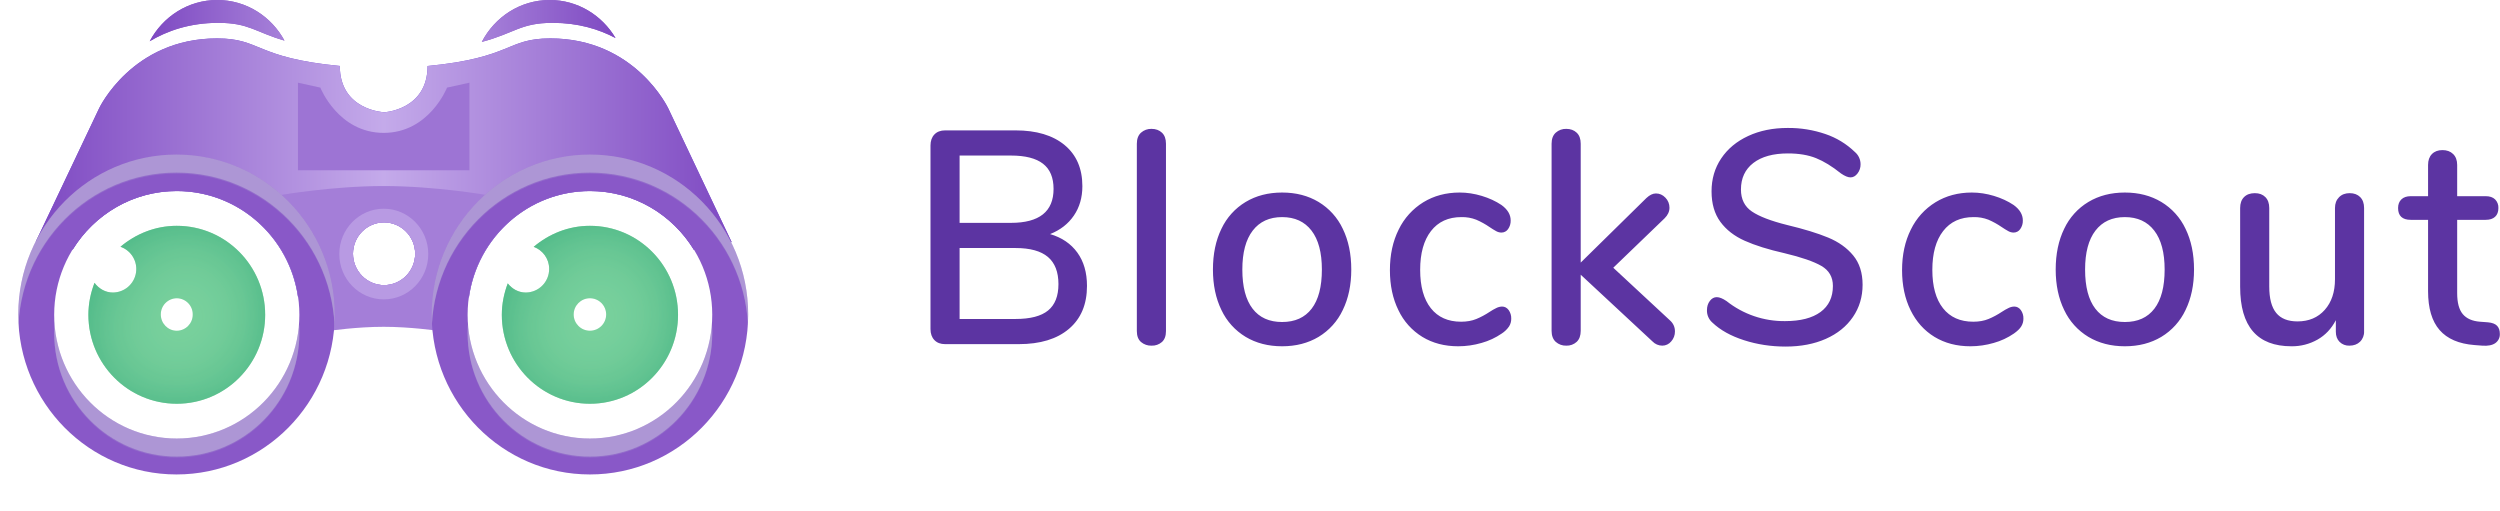
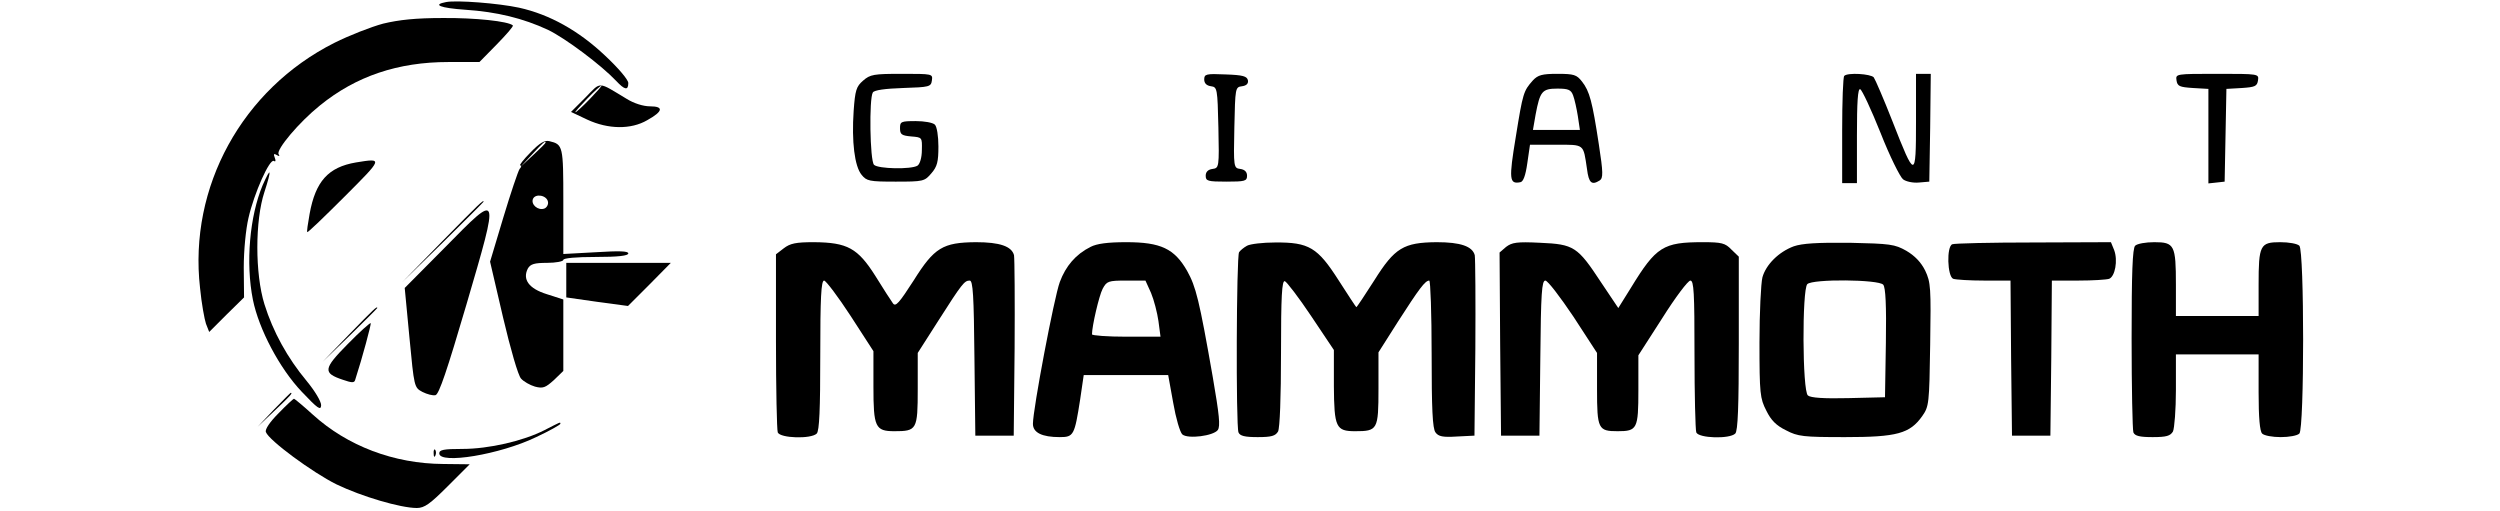
- <svg xmlns="http://www.w3.org/2000/svg" height="28" width="137">
-   <linearGradient id="a" x1="0%" y1="0%" y2="0%">
-     <stop offset="0" stop-color="#7e49c2" />
-     <stop offset=".5" stop-color="#c4aaea" />
-     <stop offset="1" stop-color="#7e49c2" />
-   </linearGradient>
-   <filter id="b">
-     <feOffset dy="1" in="SourceAlpha" />
-     <feGaussianBlur result="blurOut" />
-     <feFlood flood-color="#f6f6f6" result="floodOut" />
-     <feComposite in="floodOut" in2="blurOut" operator="out" result="compOut" />
-     <feComposite in="compOut" in2="SourceAlpha" operator="in" />
-     <feComponentTransfer>
-       <feFuncA slope=".25" type="linear" />
-     </feComponentTransfer>
-     <feBlend in2="SourceGraphic" />
-   </filter>
-   <filter id="c">
-     <feOffset in="SourceAlpha" />
-     <feGaussianBlur result="blurOut" stdDeviation="2.236" />
-     <feFlood flood-color="#35b080" result="floodOut" />
-     <feComposite in="floodOut" in2="blurOut" operator="out" result="compOut" />
-     <feComposite in="compOut" in2="SourceAlpha" operator="in" />
-     <feComponentTransfer>
-       <feFuncA type="linear" />
-     </feComponentTransfer>
-     <feBlend in2="SourceGraphic" />
-   </filter>
-   <filter id="d">
-     <feOffset dy="1" in="SourceAlpha" />
-     <feGaussianBlur result="blurOut" />
-     <feFlood flood-color="#f6f6f6" result="floodOut" />
-     <feComposite in="floodOut" in2="blurOut" operator="out" result="compOut" />
-     <feComposite in="compOut" in2="SourceAlpha" operator="in" />
-     <feComponentTransfer>
-       <feFuncA slope=".25" type="linear" />
-     </feComponentTransfer>
-     <feBlend in2="SourceGraphic" />
-   </filter>
-   <filter id="e">
-     <feOffset in="SourceAlpha" />
-     <feGaussianBlur result="blurOut" stdDeviation="2.236" />
-     <feFlood flood-color="#35b080" result="floodOut" />
-     <feComposite in="floodOut" in2="blurOut" operator="out" result="compOut" />
-     <feComposite in="compOut" in2="SourceAlpha" operator="in" />
-     <feComponentTransfer>
-       <feFuncA type="linear" />
-     </feComponentTransfer>
-     <feBlend in2="SourceGraphic" />
-   </filter>
-   <path d="m30.285 1.252c-1.758 0-2.069.563-3.882 1.045.706-1.36 2.099-2.297 3.722-2.297 1.539 0 2.871.842 3.608 2.086-.913-.485-2.05-.834-3.448-.834zm-22.081 1.008c.712-1.339 2.093-2.26 3.702-2.26 1.595 0 2.967.906 3.684 2.226-1.596-.464-1.952-.974-3.626-.974-1.562 0-2.798.435-3.76 1.008z" fill="#8957c8" fill-rule="evenodd" />
-   <path d="m30.285 1.252c-1.758 0-2.069.563-3.882 1.045.706-1.36 2.099-2.297 3.722-2.297 1.539 0 2.871.842 3.608 2.086-.913-.485-2.05-.834-3.448-.834zm-22.081 1.008c.712-1.339 2.093-2.26 3.702-2.26 1.595 0 2.967.906 3.684 2.226-1.596-.464-1.952-.974-3.626-.974-1.562 0-2.798.435-3.76 1.008z" fill="url(#a)" />
-   <path d="m38.029 13.695c-1.181-1.933-3.289-3.226-5.701-3.226-3.376 0-6.161 2.527-6.627 5.812l-4.674.98v-.027l-4.702-.984c-.48-3.27-3.264-5.781-6.638-5.781-2.405 0-4.51 1.28-5.697 3.199l-2.029-.425 3.472-7.309s1.804-3.83 6.462-3.83c2.416 0 2.076 1.063 6.728 1.51 0 2.421 2.404 2.535 2.404 2.535v.008s2.403-.115 2.403-2.54c4.653-.448 4.312-1.513 6.729-1.513 4.658 0 6.462 3.836 6.462 3.836l3.471 7.323zm-16.982-1.508c-.941 0-1.703.77-1.703 1.719s.762 1.719 1.703 1.719c.94 0 1.703-.77 1.703-1.719s-.763-1.719-1.703-1.719z" fill="#704ad5" fill-rule="evenodd" />
-   <path d="m38.029 13.695c-1.181-1.933-3.289-3.226-5.701-3.226-3.376 0-6.161 2.527-6.627 5.812l-4.674.98v-.027l-4.702-.984c-.48-3.27-3.264-5.781-6.638-5.781-2.405 0-4.51 1.28-5.697 3.199l-2.029-.425 3.472-7.309s1.804-3.83 6.462-3.83c2.416 0 2.076 1.063 6.728 1.51 0 2.421 2.404 2.535 2.404 2.535v.008s2.403-.115 2.403-2.54c4.653-.448 4.312-1.513 6.729-1.513 4.658 0 6.462 3.836 6.462 3.836l3.471 7.323zm-16.982-1.508c-.941 0-1.703.77-1.703 1.719s.762 1.719 1.703 1.719c.94 0 1.703-.77 1.703-1.719s-.763-1.719-1.703-1.719z" fill="url(#a)" />
-   <g fill-rule="evenodd">
-     <path d="m23.964 18.124s-1.477-.215-2.937-.215c-1.477 0-2.938.215-2.938.215l-2.67-7.443s2.8-.486 5.608-.486c2.799 0 5.607.486 5.607.486zm-2.917-5.937c-.941 0-1.703.77-1.703 1.719s.762 1.719 1.703 1.719c.94 0 1.703-.77 1.703-1.719s-.763-1.719-1.703-1.719z" fill="#a47ed8" />
-     <path d="m21.031 16.406c-1.346 0-2.437-1.112-2.437-2.484s1.091-2.484 2.437-2.484 2.438 1.112 2.438 2.484-1.092 2.484-2.438 2.484zm.016-4.219c-.941 0-1.703.77-1.703 1.719s.762 1.719 1.703 1.719c.94 0 1.703-.77 1.703-1.719s-.763-1.719-1.703-1.719z" fill="#b89ae3" />
-     <path d="m16.327 4.531v4.801h9.399v-4.801l-1.228.27s-.976 2.481-3.471 2.481c-2.496 0-3.472-2.481-3.472-2.481z" fill="#9d74d4" />
-     <path d="m32.328 26c-4.789 0-8.672-3.925-8.672-8.766s3.883-8.765 8.672-8.765 8.672 3.924 8.672 8.765-3.883 8.766-8.672 8.766zm0-15.531c-3.702 0-6.703 3.036-6.703 6.781s3.001 6.781 6.703 6.781 6.703-3.036 6.703-6.781-3.001-6.781-6.703-6.781z" fill="#8958c8" filter="url(#b)" />
-     <path d="m32.328 22.125c-2.666 0-4.828-2.183-4.828-4.875 0-.608.124-1.184.325-1.721.235.299.581.502.987.502a1.29 1.29 0 0 0 1.282-1.297c0-.56-.356-1.027-.848-1.208.838-.708 1.904-1.151 3.082-1.151 2.667 0 4.828 2.183 4.828 4.875s-2.161 4.875-4.828 4.875zm0-5.781a.89.89 0 1 0 -.001 1.78.89.89 0 0 0 .001-1.78z" fill="#80d6a1" filter="url(#c)" />
-     <path d="m9.672 26c-4.789 0-8.672-3.925-8.672-8.766s3.883-8.765 8.672-8.765 8.672 3.924 8.672 8.765-3.883 8.766-8.672 8.766zm.015-15.531c-3.71 0-6.718 3.036-6.718 6.781s3.008 6.781 6.718 6.781c3.711 0 6.719-3.036 6.719-6.781s-3.008-6.781-6.719-6.781z" fill="#8958c8" filter="url(#d)" />
-     <path d="m9.687 22.125c-2.675 0-4.843-2.183-4.843-4.875 0-.619.126-1.207.335-1.752.234.316.589.533 1.008.533a1.29 1.29 0 0 0 .414-2.509c.84-.706 1.907-1.147 3.086-1.147 2.676 0 4.844 2.183 4.844 4.875s-2.168 4.875-4.844 4.875zm0-5.781a.882.882 0 0 0 -.875.89c0 .492.392.891.875.891a.883.883 0 0 0 .875-.891.882.882 0 0 0 -.875-.89z" fill="#80d6a1" filter="url(#e)" />
-     <path d="m136.217 12.047h-1.564v4.021c0 .521.103.903.308 1.146.206.244.519.383.94.416l.442.033c.232.022.398.086.498.191.1.106.15.252.15.44a.584.584 0 0 1 -.245.507c-.163.117-.403.164-.719.141l-.426-.033c-.853-.066-1.49-.34-1.911-.822s-.632-1.194-.632-2.135v-3.905h-.948c-.463 0-.695-.216-.695-.648 0-.2.061-.357.182-.474.121-.116.292-.174.513-.174h.948v-1.712c0-.254.071-.454.213-.598s.334-.216.577-.216c.242 0 .437.072.584.216.148.144.221.344.221.598v1.712h1.564c.221 0 .392.058.513.174a.628.628 0 0 1 .182.474c0 .21-.061.371-.182.482s-.292.166-.513.166zm-7.471 6.895a.723.723 0 0 1 -.537-.207c-.137-.139-.205-.324-.205-.557v-.631c-.242.465-.576.82-1.003 1.063a2.825 2.825 0 0 1 -1.429.366c-1.875 0-2.812-1.086-2.812-3.257v-4.32c0-.255.071-.454.213-.598.143-.144.34-.216.593-.216.242 0 .434.072.576.216s.213.343.213.598v4.303c0 .654.127 1.136.38 1.446.252.31.642.465 1.168.465.621 0 1.119-.21 1.493-.631s.561-.981.561-1.678v-3.905c0-.244.073-.44.221-.59.147-.15.342-.224.584-.224s.434.072.577.216c.142.144.213.343.213.598v6.763a.753.753 0 0 1 -.221.564c-.148.144-.343.216-.585.216zm-10.306-.481c-.574.343-1.239.515-1.998.515-.758 0-1.424-.172-1.998-.515a3.406 3.406 0 0 1 -1.326-1.471c-.311-.637-.466-1.376-.466-2.218 0-.853.155-1.598.466-2.235a3.397 3.397 0 0 1 1.326-1.47c.574-.344 1.24-.516 1.998-.516.759 0 1.424.172 1.998.516a3.406 3.406 0 0 1 1.327 1.47c.311.637.466 1.382.466 2.235 0 .842-.155 1.581-.466 2.218a3.414 3.414 0 0 1 -1.327 1.471zm-.387-5.824c-.379-.493-.916-.74-1.611-.74s-1.232.247-1.611.74-.568 1.204-.568 2.135c0 .942.187 1.656.56 2.143.374.488.914.731 1.619.731.706 0 1.245-.243 1.619-.731.374-.487.561-1.201.561-2.143 0-.931-.189-1.642-.569-2.135zm-9.918 4.993c.316 0 .594-.05.837-.15.242-.099.489-.232.742-.399a2.94 2.94 0 0 1 .348-.199.744.744 0 0 1 .316-.083c.147 0 .268.064.363.191a.77.77 0 0 1 .142.474c0 .155-.04.296-.119.423-.078.128-.213.258-.402.391a3.697 3.697 0 0 1 -1.106.515 4.577 4.577 0 0 1 -1.279.183c-.748 0-1.403-.172-1.967-.515-.563-.344-1-.831-1.311-1.463-.31-.631-.466-1.362-.466-2.193 0-.842.161-1.584.482-2.226a3.587 3.587 0 0 1 1.351-1.496c.579-.354 1.242-.532 1.99-.532.4 0 .803.061 1.208.183s.766.288 1.082.499c.337.244.505.526.505.847a.77.77 0 0 1 -.142.474.436.436 0 0 1 -.363.191.6.6 0 0 1 -.284-.075 4.299 4.299 0 0 1 -.364-.224 4.29 4.29 0 0 0 -.734-.407 2.12 2.12 0 0 0 -.814-.142c-.716 0-1.271.255-1.666.765-.395.509-.592 1.218-.592 2.127 0 .908.195 1.609.584 2.101.39.493.943.74 1.659.74zm-10.204-5.301c.927.222 1.677.452 2.251.69s1.032.565 1.374.98c.342.416.514.95.514 1.604 0 .664-.177 1.254-.53 1.769-.352.515-.847.914-1.484 1.197-.637.282-1.372.423-2.204.423-.8 0-1.561-.116-2.282-.349-.721-.232-1.298-.553-1.729-.963a.867.867 0 0 1 -.3-.682c0-.199.052-.368.157-.506.106-.139.232-.208.38-.208.147 0 .326.072.537.216a5.07 5.07 0 0 0 3.206 1.097c.842 0 1.49-.167 1.943-.499.452-.332.679-.808.679-1.429 0-.487-.211-.853-.632-1.097-.421-.243-1.095-.476-2.022-.697-.884-.2-1.611-.427-2.179-.682-.569-.254-1.014-.6-1.335-1.038s-.482-.994-.482-1.67.176-1.277.529-1.803.845-.936 1.477-1.229c.632-.294 1.353-.441 2.164-.441a6.2 6.2 0 0 1 2.069.333 4.298 4.298 0 0 1 1.611.98.88.88 0 0 1 .316.681.794.794 0 0 1 -.166.499c-.11.144-.239.216-.387.216-.137 0-.31-.072-.521-.216-.484-.388-.94-.668-1.366-.839-.427-.172-.94-.258-1.54-.258-.811 0-1.443.175-1.896.523-.452.349-.679.834-.679 1.454 0 .532.2.934.6 1.205.401.272 1.043.518 1.927.739zm-6.839 6.613a.747.747 0 0 1 -.537-.232l-3.932-3.656v3.074c0 .266-.074.468-.222.607a.798.798 0 0 1 -.568.207.829.829 0 0 1 -.577-.207c-.152-.139-.229-.341-.229-.607v-10.252c0-.266.077-.468.229-.606a.825.825 0 0 1 .577-.208c.231 0 .421.069.568.208.148.138.222.34.222.606v6.514l3.601-3.539c.179-.167.352-.25.521-.25.2 0 .374.078.521.233a.771.771 0 0 1 .221.548c0 .211-.089.405-.268.582l-2.812 2.708 3.096 2.875c.19.166.284.371.284.615a.8.8 0 0 1 -.205.548.632.632 0 0 1 -.49.232zm-11.024-1.312c.316 0 .595-.05.837-.15.242-.099.49-.232.742-.399a2.94 2.94 0 0 1 .348-.199.748.748 0 0 1 .316-.083c.147 0 .268.064.363.191a.77.77 0 0 1 .142.474.784.784 0 0 1 -.118.423 1.422 1.422 0 0 1 -.403.391 3.697 3.697 0 0 1 -1.106.515 4.572 4.572 0 0 1 -1.279.183c-.748 0-1.403-.172-1.966-.515a3.444 3.444 0 0 1 -1.311-1.463c-.311-.631-.466-1.362-.466-2.193 0-.842.16-1.584.481-2.226a3.6 3.6 0 0 1 1.351-1.496c.579-.354 1.242-.532 1.99-.532.4 0 .803.061 1.208.183.406.122.766.288 1.082.499.337.244.506.526.506.847a.777.777 0 0 1 -.142.474.436.436 0 0 1 -.364.191.603.603 0 0 1 -.284-.075 4.153 4.153 0 0 1 -.363-.224 4.295 4.295 0 0 0 -.735-.407 2.112 2.112 0 0 0 -.813-.142c-.716 0-1.272.255-1.667.765-.394.509-.592 1.218-.592 2.127 0 .908.195 1.609.585 2.101.389.493.942.74 1.658.74zm-7.81.831c-.574.343-1.24.515-1.998.515-.759 0-1.425-.172-1.998-.515a3.408 3.408 0 0 1 -1.327-1.471c-.311-.637-.466-1.376-.466-2.218 0-.853.155-1.598.466-2.235a3.4 3.4 0 0 1 1.327-1.47c.573-.344 1.239-.516 1.998-.516.758 0 1.424.172 1.998.516a3.404 3.404 0 0 1 1.326 1.47c.311.637.466 1.382.466 2.235 0 .842-.155 1.581-.466 2.218a3.412 3.412 0 0 1 -1.326 1.471zm-.387-5.824c-.379-.493-.916-.74-1.611-.74s-1.232.247-1.611.74-.569 1.204-.569 2.135c0 .942.187 1.656.561 2.143.373.488.913.731 1.619.731.705 0 1.245-.243 1.619-.731.373-.487.56-1.201.56-2.143 0-.931-.189-1.642-.568-2.135zm-8.766 6.305a.847.847 0 0 1 -.577-.199c-.152-.133-.229-.332-.229-.598v-10.269c0-.266.077-.468.229-.606a.825.825 0 0 1 .577-.208c.231 0 .421.069.568.208.148.138.222.34.222.606v10.269c0 .266-.074.465-.222.598a.815.815 0 0 1 -.568.199zm-3.538-3.273c0 1.008-.329 1.792-.987 2.351-.658.56-1.577.839-2.756.839h-4.028c-.253 0-.45-.074-.592-.224-.142-.149-.213-.351-.213-.606v-10.053c0-.255.071-.457.213-.606.142-.15.339-.225.592-.225h3.854c1.147 0 2.045.269 2.693.806.647.538.971 1.288.971 2.252 0 .62-.155 1.157-.466 1.611-.31.455-.745.792-1.303 1.014.642.188 1.14.526 1.493 1.013.353.488.529 1.097.529 1.828zm-1.832-5.317c0-.62-.192-1.08-.577-1.379-.384-.299-.971-.449-1.761-.449h-2.811v3.689h2.811c1.558 0 2.338-.62 2.338-1.861zm-.308 3.73c-.385-.326-.977-.49-1.777-.49h-3.064v3.888h3.064c.811 0 1.406-.155 1.785-.465s.568-.792.568-1.446c0-.664-.192-1.16-.576-1.487z" fill="#5c34a2" />
+ <svg xmlns="http://www.w3.org/2000/svg" version="1.0" height="28" width="137" viewBox="0 0 713 173" preserveAspectRatio="xMidYMid meet">
+   <g transform="translate(0,173) scale(0.1,-0.1)" fill="#000000" stroke="none">
+     <path d="M843 1723 c-48 -9 -20 -20 65 -26 107 -7 196 -29 280 -68 60 -29 181 -120 231 -173 29 -31 41 -33 41 -7 0 11 -34 51 -79 93 -89 84 -187 139 -291 162 -70 15 -211 26 -247 19z" />
+     <path d="M630 1650 c-41 -11 -115 -40 -165 -65 -312 -157 -494 -488 -455 -830 5 -52 15 -106 20 -121 l11 -28 59 59 59 58 -1 101 c0 58 7 130 16 168 19 84 72 202 86 193 6 -4 7 1 3 11 -5 13 -3 15 7 9 8 -5 11 -4 6 3 -9 15 69 108 140 165 122 99 264 147 435 147 l105 0 59 60 c32 33 57 61 54 64 -15 14 -128 26 -237 25 -91 0 -148 -6 -202 -19z" />
+     <path d="M2255 1457 c-23 -20 -27 -32 -32 -103 -7 -103 3 -187 27 -216 17 -21 26 -23 115 -23 94 0 98 1 121 28 20 23 24 39 24 91 0 35 -5 67 -12 74 -7 7 -36 12 -65 12 -50 0 -53 -2 -53 -24 0 -21 5 -25 38 -28 37 -3 37 -3 36 -46 0 -26 -7 -48 -15 -53 -21 -13 -133 -11 -147 3 -14 14 -17 225 -4 245 5 8 42 13 102 15 90 3 95 4 98 26 3 22 2 22 -102 22 -95 0 -107 -2 -131 -23z" />
+     <path d="M3410 1461 c0 -13 8 -21 23 -23 21 -3 22 -7 25 -140 3 -135 2 -137 -20 -140 -15 -2 -23 -10 -23 -23 0 -18 7 -20 70 -20 63 0 70 2 70 20 0 13 -8 21 -23 23 -22 3 -23 5 -20 140 3 135 3 137 26 140 15 2 22 9 20 20 -3 14 -17 18 -76 20 -66 3 -72 1 -72 -17z" />
+     <path d="M4523 1458 c-32 -36 -34 -42 -58 -191 -24 -145 -22 -161 15 -154 10 1 18 22 24 65 l9 62 88 0 c98 0 92 4 105 -82 6 -48 16 -56 43 -39 12 8 12 26 -3 123 -22 144 -31 179 -57 212 -18 23 -27 26 -83 26 -52 0 -66 -4 -83 -22z m136 -51 c5 -13 12 -45 16 -70 l7 -47 -79 0 -80 0 9 52 c15 79 22 88 74 88 37 0 46 -4 53 -23z" />
+     <path d="M5577 1473 c-4 -3 -7 -87 -7 -185 l0 -178 25 0 25 0 0 161 c0 114 3 160 11 157 6 -2 37 -68 69 -148 31 -79 66 -149 76 -157 10 -8 35 -13 54 -11 l35 3 3 183 2 182 -25 0 -25 0 0 -162 c0 -195 -3 -195 -80 2 -29 74 -58 141 -63 148 -10 12 -89 17 -100 5z" />
+     <path d="M6702 1458 c3 -20 10 -23 56 -26 l52 -3 0 -160 0 -160 28 3 27 3 3 157 3 157 52 3 c45 3 52 6 55 26 3 22 3 22 -138 22 -141 0 -141 0 -138 -22z" />
+     <path d="M1315 1400 l-49 -49 55 -26 c71 -33 148 -34 203 -2 54 30 57 47 9 47 -22 0 -54 10 -78 25 -100 60 -86 60 -140 5z m15 -5 c-24 -25 -46 -45 -49 -45 -3 0 15 20 39 45 24 25 46 45 49 45 3 0 -15 -20 -39 -45z" />
+     <path d="M1129 1214 c-24 -24 -39 -44 -35 -44 5 0 4 -6 -2 -12 -5 -7 -30 -81 -55 -164 l-45 -150 44 -189 c25 -106 51 -197 61 -207 9 -10 30 -22 47 -27 27 -7 35 -4 64 22 l32 31 0 121 0 121 -56 18 c-61 19 -83 50 -64 87 9 15 22 19 65 19 30 0 55 5 55 10 0 6 43 10 110 10 76 0 110 4 110 12 0 8 -30 9 -110 4 l-110 -6 0 179 c0 187 -1 192 -47 203 -16 4 -32 -5 -64 -38z m51 33 c0 -2 -19 -21 -42 -42 l-43 -40 40 43 c36 39 45 47 45 39z m8 -200 c2 -9 -4 -20 -12 -23 -21 -8 -46 13 -39 32 8 20 47 13 51 -9z" />
+     <path d="M538 1180 c-94 -16 -137 -64 -157 -174 -6 -33 -10 -61 -8 -62 2 -2 59 53 127 121 130 130 130 130 38 115z" />
+     <path d="M222 1103 c-44 -105 -58 -263 -33 -388 20 -99 90 -232 165 -311 55 -58 65 -65 66 -46 0 13 -21 48 -49 82 -65 78 -114 167 -143 260 -32 103 -32 283 0 380 25 77 23 89 -6 23z" />
+     <path d="M830 913 l-135 -138 138 135 c75 74 137 136 137 137 0 8 -15 -7 -140 -134z" />
+     <path d="M839 892 l-136 -137 16 -168 c16 -168 16 -169 44 -184 16 -8 35 -13 44 -11 12 2 40 86 105 307 113 386 114 383 -73 193z" />
+     <path d="M1986 889 l-26 -20 0 -294 c0 -161 3 -300 6 -309 8 -20 113 -23 132 -4 9 9 12 82 12 265 0 196 3 253 13 253 6 0 47 -54 90 -120 l77 -119 0 -120 c0 -137 6 -151 71 -151 76 0 79 5 79 143 l0 122 69 108 c81 127 89 137 107 137 11 0 14 -49 16 -262 l3 -263 65 0 65 0 3 295 c1 162 0 304 -2 316 -8 30 -48 44 -129 44 -112 -1 -141 -18 -211 -130 -49 -76 -61 -90 -70 -77 -6 8 -33 50 -59 92 -60 95 -95 114 -208 115 -62 0 -81 -4 -103 -21z" />
+     <path d="M3025 894 c-50 -25 -84 -65 -104 -119 -19 -51 -91 -431 -91 -480 0 -30 31 -45 91 -45 47 0 50 6 69 128 l12 82 143 0 143 0 17 -94 c9 -52 23 -100 31 -107 19 -16 105 -5 120 15 9 13 5 51 -17 179 -46 263 -57 306 -87 360 -43 75 -89 97 -206 97 -63 0 -100 -5 -121 -16z m205 -156 c10 -24 21 -67 25 -95 l7 -53 -116 0 c-64 0 -116 4 -116 8 0 28 24 131 36 154 14 26 19 28 80 28 l65 0 19 -42z" />
+     <path d="M3555 898 c-11 -6 -23 -16 -27 -22 -9 -13 -11 -587 -2 -610 5 -12 21 -16 65 -16 47 0 60 4 69 19 6 12 10 115 10 266 0 193 3 246 13 243 6 -2 47 -55 89 -118 l77 -115 0 -122 c1 -140 7 -153 72 -153 76 0 79 5 79 144 l0 123 66 104 c72 112 92 139 106 139 4 0 8 -112 8 -248 0 -186 3 -253 13 -266 10 -14 25 -17 72 -14 l60 3 3 295 c1 162 0 304 -2 316 -8 30 -48 44 -129 44 -112 -1 -142 -19 -211 -129 -32 -50 -59 -91 -61 -91 -1 0 -28 41 -60 91 -71 111 -100 129 -215 128 -41 0 -84 -5 -95 -11z" />
+     <path d="M4432 894 l-22 -19 2 -310 3 -310 65 0 65 0 3 263 c2 221 5 262 17 262 8 0 50 -55 95 -122 l80 -123 0 -122 c0 -136 4 -143 70 -143 66 0 70 8 70 139 l0 118 81 126 c44 70 87 127 95 127 12 0 14 -41 14 -249 0 -137 3 -256 6 -265 8 -20 113 -23 132 -4 9 9 12 91 12 305 l0 294 -25 24 c-21 22 -33 25 -97 25 -134 0 -158 -15 -243 -154 l-43 -69 -59 88 c-79 120 -91 128 -206 133 -79 4 -95 1 -115 -14z" />
+     <path d="M5406 896 c-51 -19 -94 -62 -106 -105 -5 -20 -10 -119 -10 -221 0 -173 2 -189 23 -230 16 -33 34 -51 67 -67 40 -21 58 -23 200 -23 176 0 219 12 261 71 23 33 24 41 27 242 3 193 2 211 -17 251 -14 28 -35 50 -64 67 -39 22 -54 24 -192 27 -110 1 -160 -2 -189 -12z m303 -130 c8 -9 11 -70 9 -197 l-3 -184 -124 -3 c-82 -2 -128 1 -137 9 -19 15 -20 359 -2 377 18 18 242 16 257 -2z" />
+     <path d="M5943 903 c-20 -7 -17 -109 3 -117 9 -3 56 -6 105 -6 l89 0 2 -262 3 -263 65 0 65 0 3 263 2 262 89 0 c49 0 96 3 105 6 20 8 30 62 17 97 l-11 27 -262 -1 c-145 0 -269 -3 -275 -6z" />
+     <path d="M6562 898 c-9 -9 -12 -92 -12 -314 0 -166 3 -309 6 -318 5 -12 21 -16 65 -16 47 0 60 4 69 19 5 11 10 74 10 140 l0 121 140 0 140 0 0 -128 c0 -86 4 -132 12 -140 7 -7 35 -12 63 -12 28 0 56 5 63 12 17 17 17 619 0 636 -7 7 -36 12 -65 12 -68 0 -73 -10 -73 -144 l0 -106 -140 0 -140 0 0 106 c0 134 -5 144 -73 144 -29 0 -58 -5 -65 -12z" />
+     <path d="M1250 782 l0 -59 105 -15 104 -14 73 73 72 73 -177 0 -177 0 0 -58z" />
+     <path d="M515 598 l-90 -93 93 90 c50 49 92 91 92 92 0 8 -12 -4 -95 -89z" />
+     <path d="M510 565 c-83 -84 -85 -98 -16 -121 29 -10 38 -11 41 -1 25 77 55 190 53 193 -2 2 -38 -30 -78 -71z" />
+     <path d="M260 343 l-55 -58 58 55 c53 50 62 60 54 60 -1 0 -27 -26 -57 -57z" />
+     <path d="M276 331 c-29 -29 -47 -55 -43 -64 10 -28 158 -137 239 -177 85 -41 217 -80 272 -80 26 0 45 14 105 74 l74 74 -89 1 c-168 1 -325 61 -442 167 -33 30 -62 54 -64 54 -2 0 -26 -22 -52 -49z" />
+     <path d="M1177 274 c-72 -37 -189 -64 -279 -64 -63 0 -78 -3 -78 -15 0 -38 206 -4 328 55 45 21 82 42 82 45 0 7 2 7 -53 -21z" />
+     <path d="M801 194 c0 -11 3 -14 6 -6 3 7 2 16 -1 19 -3 4 -6 -2 -5 -13z" />
  </g>
</svg>
